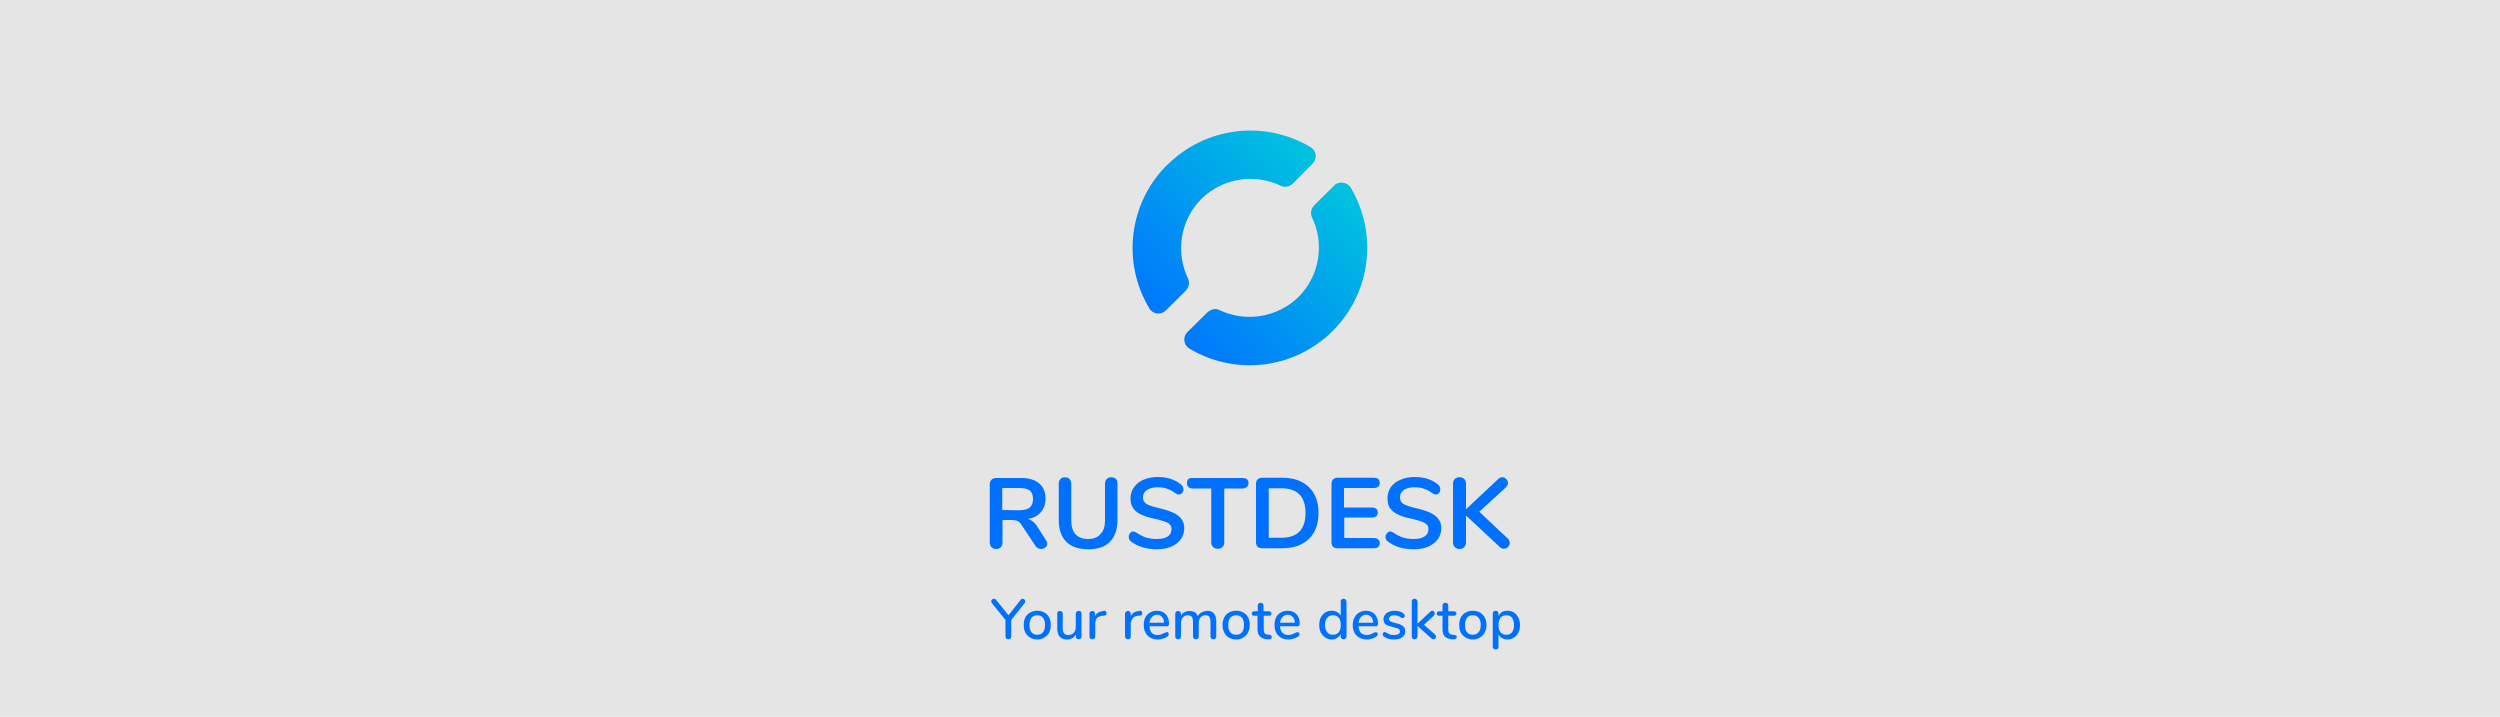
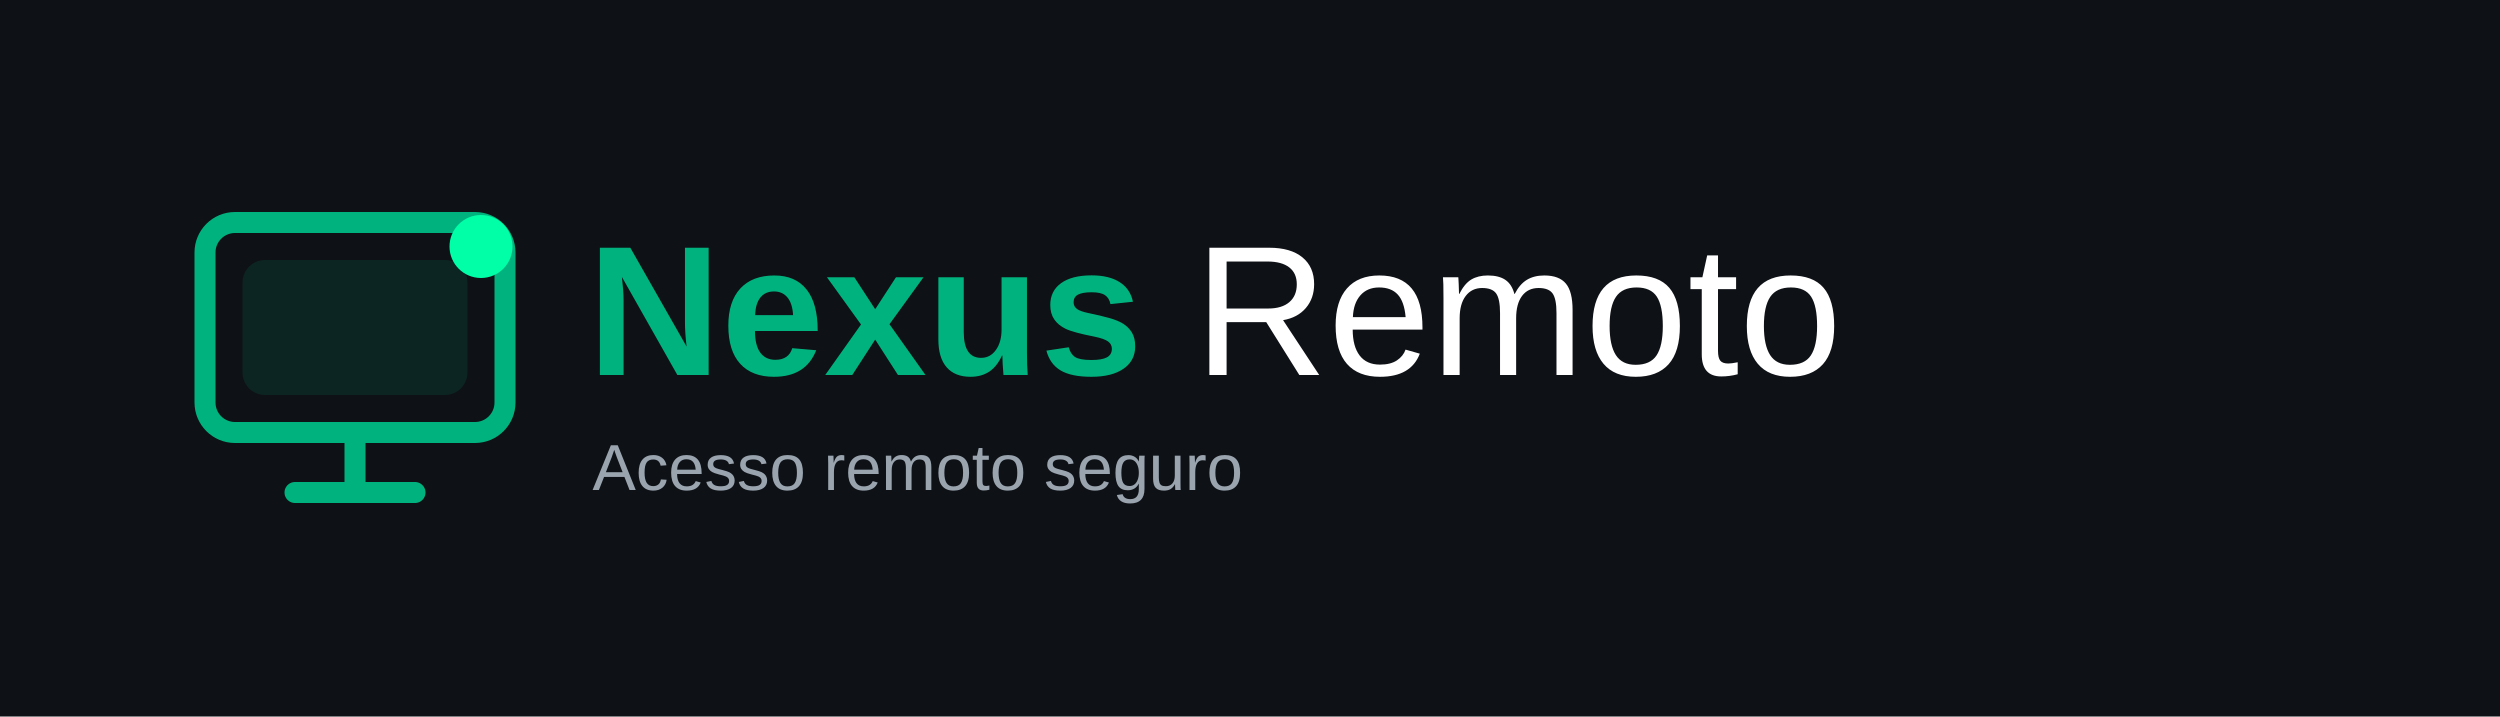
- <svg xmlns="http://www.w3.org/2000/svg" xmlns:xlink="http://www.w3.org/1999/xlink" xml:space="preserve" width="1000" height="286.6" style="clip-rule:evenodd;fill-rule:evenodd;stroke-linejoin:round;stroke-miterlimit:1.414">
-   <path d="M0 0h1000v286.6H0z" style="opacity:1;fill:#e5e5e5;fill-opacity:1;fill-rule:evenodd;stroke:none;stroke-width:.143px;stroke-linecap:butt;stroke-linejoin:miter;stroke-miterlimit:4;stroke-dasharray:none;stroke-dashoffset:0;stroke-opacity:1;marker:none" />
-   <defs>
-     <linearGradient xlink:href="#a" id="c" x1=".1" x2=".8" y1=".9" y2=".2" gradientTransform="matrix(94.00173 0 0 93.99768 453 52.2)" gradientUnits="userSpaceOnUse" />
-     <linearGradient id="a" x1=".1" x2=".8" y1=".9" y2=".2" gradientTransform="matrix(26.301 0 0 26.331 90.7 911.8)" gradientUnits="userSpaceOnUse">
-       <stop offset="0" stop-color="#004ba6" style="stop-color:#0071ff;stop-opacity:1" />
-       <stop offset="1" stop-color="#00bfe1" style="stop-color:#00bfe1;stop-opacity:1" />
-     </linearGradient>
-     <path id="b" d="M412.8 154.2h247V204h-247z" />
-   </defs>
-   <g style="clip-rule:evenodd;fill-rule:evenodd;stroke-linejoin:round;stroke-miterlimit:1.414">
-     <g style="font-size:40px;line-height:1.25;white-space:pre;shape-inside:url(#b);fill:#0071ff" transform="translate(-20 28.7)">
-       <path d="M438.4 187.4q.5.7.5 1.4 0 .9-.8 1.5-.7.6-1.7.6-.6 0-1.2-.3t-1-.9l-5.3-8q-.8-1.4-1.7-1.9-1-.5-2.4-.5H421v9q0 1.2-.7 1.9-.6.7-1.8.7-1.2 0-1.9-.7t-.7-2V165q0-1.2.7-1.8.7-.7 1.8-.7h10q4.8 0 7.3 2.2 2.5 2.1 2.5 6.1 0 3.3-1.9 5.4-1.8 2.1-5.2 2.7 1.2.3 2 1 1 .7 1.8 2zm-10.8-12q3 0 4.3-1.1 1.3-1.2 1.3-3.4 0-2.4-1.3-3.4-1.4-1-4.3-1h-6.7v8.8zm27.7 15.6q-5.8 0-8.8-3-3-3-3-8.8v-14.4q0-1.2.7-1.9.6-.7 1.8-.7 1.2 0 1.8.7.7.7.7 1.9v14.7q0 3.6 1.7 5.5 1.8 1.9 5 1.9 3.4 0 5-2 1.8-1.8 1.8-5.4v-14.7q0-1.2.7-1.9t1.8-.7q1.2 0 1.9.7.6.7.6 1.9v14.4q0 5.7-3 8.8-3 3-8.7 3zm27.4 0q-3 0-5.8-.8-2.7-.9-4.5-2.3-.9-.6-.9-1.9 0-.8.5-1.4.5-.7 1.2-.7t1.6.6q1.8 1.2 3.6 1.8 2 .6 4.2.6 3 0 4.5-1t1.5-3q0-1.6-1.4-2.4-1.5-.8-4.9-1.6-3.5-.7-5.7-1.7t-3.3-2.6q-1.1-1.5-1.1-4 0-2.4 1.4-4.4 1.4-2 3.8-3 2.6-1.1 5.7-1.1 5.7 0 9.3 3 .5.4.7.9.3.4.3 1 0 .9-.6 1.5-.4.6-1.1.6l-.8-.1-.9-.5q-1.6-1.2-3.2-1.7-1.5-.6-3.7-.6-2.7 0-4.3 1.1-1.6 1-1.6 3 0 1.7 1.4 2.6 1.4.8 4.8 1.6 3.5.8 5.7 1.8 2.3 1 3.4 2.5 1.2 1.5 1.2 3.8 0 2.5-1.4 4.4-1.3 1.9-3.9 3-2.4 1-5.7 1zm24.4-.2q-1.2 0-1.9-.7t-.7-1.8v-21.6h-7.3q-2.4 0-2.4-2.2t2.4-2H517q2.4 0 2.4 2t-2.4 2.2h-7.3v21.6q0 1.1-.7 1.8t-1.9.7zm17.8-.2q-1.2 0-1.9-.6-.6-.7-.6-1.8v-23.3q0-1.2.6-1.8.7-.7 1.9-.7h8q6.8 0 10.6 3.7 3.9 3.7 3.9 10.4t-3.9 10.4q-3.8 3.7-10.7 3.7zm7.6-4.2q9.7 0 9.7-9.9t-9.7-9.9h-5v19.8zm22.5 4.2q-1.1 0-1.8-.6-.6-.7-.6-1.8v-23.3q0-1.2.6-1.8.7-.7 1.8-.7h14.5q1.1 0 1.8.5.6.6.6 1.5 0 1-.6 1.6-.7.5-1.8.5h-11.9v7.8h11q1.2 0 1.9.5.6.5.6 1.5t-.6 1.5-1.8.5h-11v8.2h11.8q1.1 0 1.8.6.6.5.6 1.5t-.6 1.5-1.8.5zm30.5.4q-3.1 0-5.9-.8-2.7-.9-4.4-2.3-1-.6-1-1.9 0-.8.6-1.4.5-.7 1.2-.7t1.6.6q1.7 1.2 3.6 1.8 1.9.6 4.2.6 2.9 0 4.4-1 1.6-1 1.6-3 0-1.6-1.5-2.4-1.4-.8-4.8-1.6-3.5-.7-5.7-1.7t-3.4-2.6q-1-1.5-1-4 0-2.4 1.3-4.4 1.4-2 3.9-3 2.5-1.1 5.6-1.1 5.8 0 9.4 3 .5.4.7.9.2.4.2 1 0 .9-.5 1.5t-1.2.6l-.7-.1-.9-.5q-1.6-1.2-3.2-1.7-1.5-.6-3.8-.6-2.7 0-4.3 1.1-1.5 1-1.5 3 0 1.7 1.4 2.6 1.4.8 4.7 1.6 3.6.8 5.8 1.8 2.2 1 3.4 2.5 1.2 1.5 1.2 3.8 0 2.5-1.4 4.4-1.4 1.9-3.9 3-2.5 1-5.7 1zm37.6-4.3q.8.8.8 1.8 0 .9-.7 1.6-.7.7-1.6.7-1 0-1.9-.9l-13.3-12.4v10.8q0 1.1-.7 1.8-.7.8-1.9.8t-1.9-.8q-.7-.7-.7-1.8v-23.5q0-1.2.7-1.9t1.9-.7q1.2 0 1.9.7t.7 1.9V175l12.9-12.1q.7-.7 1.6-.7 1 0 1.6.7.7.7.7 1.6t-.8 1.7l-10.7 9.8z" aria-label="RUSTDESK" style="font-weight:700;font-family:Nunito;-inkscape-font-specification:&quot;Nunito Bold&quot;" />
-     </g>
-     <g style="font-size:22.667px;line-height:1.25;fill:#0071ff">
-       <path d="M390.8 212.4q.3-.4.7-.4.5 0 .8.3.3.4.3.8t-.3.7l-5.3 6.7v6.5q0 .6-.4 1-.3.2-.8.2t-.8-.3q-.3-.3-.3-.9v-6.5l-5.4-6.7q-.3-.3-.3-.7 0-.5.3-.8.4-.3.8-.3.5 0 .8.4l5 6.2zm6.6 15.9q-1.6 0-2.9-.8-1.2-.7-1.9-2-.6-1.3-.6-3t.6-3q.7-1.3 2-2 1.2-.7 2.8-.7t2.8.7q1.3.7 2 2 .6 1.3.6 3t-.6 3q-.7 1.3-2 2-1.2.8-2.8.8zm0-1.9q1.5 0 2.3-1 .8-1 .8-2.9t-.8-2.9q-.8-1-2.3-1t-2.3 1q-.8 1-.8 3 0 1.8.8 2.8.8 1 2.3 1zm16.5-9.6q.6 0 .9.3.3.3.3.8v9.2q0 .5-.3.8-.4.3-.9.3t-.8-.3q-.2-.3-.2-.7v-.9q-.6 1-1.5 1.5-1 .5-2 .5-4 0-4-4.5V218q0-.5.2-.8.3-.3.9-.3.5 0 .8.3.3.3.3.8v5.9q0 1.3.6 2 .5.6 1.6.6 1.4 0 2.2-.9.8-.8.8-2.3V218q0-.5.3-.8.3-.3.8-.3zm10.2 0q1 0 1 1 0 .4-.2.7-.2.2-.9.3h-.6q-1.5.2-2.2 1-.6 1-.6 2.1v5.2q0 .6-.4.8-.3.3-.8.3t-.8-.3q-.3-.2-.3-.8V218q0-.5.3-.8.3-.3.8-.3t.8.3q.3.3.3.8v1q.4-1 1.3-1.5t2-.6zm14.3 0q1 0 1 1 0 .4-.2.7l-.9.3h-.7q-1.4.2-2 1-.8 1-.8 2.1v5.2q0 .6-.3.8-.3.3-.8.3t-.8-.3q-.4-.2-.4-.8V218q0-.5.4-.8.3-.3.8-.3t.8.3q.3.3.3.8v1q.4-1 1.3-1.5.8-.5 2-.6zm10.9 8.5q.3 0 .5.3.2.2.2.6 0 .6-.8 1.1-.8.5-1.8.7-.9.3-1.7.3-2.7 0-4.2-1.6-1.5-1.5-1.5-4.2 0-1.7.6-3 .7-1.3 2-2 1.1-.7 2.7-.7 2.2 0 3.5 1.4 1.3 1.4 1.3 3.8 0 1-.8 1h-7q.2 3.5 3.3 3.5.9 0 1.5-.3l1.3-.6.4-.1.5-.2zm-4-6.9q-1.3 0-2 .9-.9.8-1 2.3h5.8q0-1.5-.8-2.3-.7-.9-2-.9zm20-1.6q3.7 0 3.7 4.4v6q0 .4-.3.7-.3.3-.8.3t-.9-.3q-.3-.3-.3-.8v-5.9q0-1.3-.5-2-.5-.6-1.5-.6-1.3 0-2 .9-.7.8-.7 2.3v5.3q0 .5-.3.8-.4.3-.9.3t-.8-.3q-.3-.3-.3-.8v-5.9q0-1.3-.5-2-.5-.6-1.6-.6-1.2 0-2 .9-.7.8-.7 2.3v5.3q0 .5-.3.8-.3.3-.8.3t-.9-.3q-.3-.3-.3-.8V218q0-.5.3-.8.4-.3.9-.3.4 0 .7.3.4.3.4.8v.8q.5-1 1.3-1.4 1-.5 2-.5 1.3 0 2.2.5.8.5 1.2 1.6.5-1 1.5-1.5 1-.6 2.2-.6zm11.7 11.5q-1.7 0-3-.8-1.2-.7-1.8-2-.7-1.3-.7-3t.7-3q.6-1.3 1.9-2 1.2-.7 2.9-.7t2.8.7q1.3.7 2 2 .6 1.3.6 3t-.7 3q-.6 1.3-1.9 2-1.2.8-2.8.8zm0-1.9q1.5 0 2.3-1 .8-1 .8-2.9t-.8-2.9q-.9-1-2.3-1t-2.4 1q-.8 1-.8 3 0 1.8.8 2.8.8 1 2.4 1zm13.3 0q.5.1.7.3.2.2.2.6 0 .5-.3.7-.4.3-1 .2h-.7q-1.8-.2-2.7-1.1-1-1-1-3v-5.3h-1.3q-1 0-1-.9 0-.4.3-.6.3-.3.7-.3h1.4v-2.3q0-.5.3-.8.3-.3.8-.3t.9.3q.3.3.3.8v2.3h2.2q.5 0 .7.3.3.2.3.6 0 .4-.3.7-.2.2-.7.2H488v5.5q0 1 .4 1.6.5.4 1.4.5zm11.2-1q.4 0 .6.2.2.2.2.6 0 .6-.8 1.1-.8.5-1.8.7-1 .3-1.8.3-2.6 0-4.1-1.6-1.5-1.5-1.5-4.2 0-1.7.6-3 .7-1.3 1.9-2t2.8-.7q2.2 0 3.5 1.4 1.3 1.4 1.3 3.8 0 1-.9 1h-7q.3 3.5 3.4 3.5.9 0 1.5-.3l1.3-.6.3-.1.5-.2zm-3.9-7q-1.3 0-2.1.9-.8.8-1 2.3h5.9q0-1.5-.8-2.3-.7-.9-2-.9zm22.3-6.4q.5 0 .8.3.4.3.4.8v14q0 .5-.4.8-.3.3-.8.3t-.8-.3q-.3-.3-.3-.8v-1q-.5 1-1.5 1.6-1 .6-2.2.6-1.4 0-2.5-.8-1.1-.7-1.8-2-.6-1.3-.6-3 0-1.8.6-3 .7-1.3 1.8-2 1-.7 2.5-.7 1.3 0 2.2.5 1 .5 1.5 1.5V213q0-.4.3-.7.3-.3.8-.3zm-4.2 14.4q1.5 0 2.3-1 .8-1 .8-2.9t-.8-2.9q-.8-1-2.3-1t-2.3 1q-.9 1-.9 2.9 0 1.8.9 2.9.8 1 2.3 1zm17.2-1q.3 0 .5.2t.2.6q0 .6-.8 1.1-.8.5-1.7.7-1 .3-1.8.3-2.6 0-4.2-1.6-1.5-1.5-1.5-4.2 0-1.7.7-3t1.9-2q1.2-.7 2.7-.7 2.2 0 3.5 1.4 1.3 1.4 1.3 3.8 0 1-.8 1h-7q.2 3.5 3.4 3.5.8 0 1.4-.3.7-.2 1.3-.6l.4-.1.5-.2zm-4-7q-1.2 0-2 .9-.8.8-1 2.3h5.9q-.1-1.5-.8-2.3-.7-.9-2-.9zm11.2 9.9q-2.3 0-3.8-1-.4-.2-.6-.5l-.1-.6q0-.4.2-.6.2-.3.5-.3t1 .4l1.2.6q.7.2 1.7.2t1.7-.4q.6-.4.6-1 0-.5-.3-.8-.2-.3-.8-.5l-1.7-.5q-2-.4-3-1.1-.8-.8-.8-2 0-1 .6-1.8t1.6-1.2q1-.4 2.2-.4 1 0 1.8.2.9.2 1.5.7.8.5.8 1.1 0 .4-.3.7-.2.2-.5.2h-.4q-.2 0-.5-.4l-1.2-.5q-.5-.2-1.3-.2-1 0-1.5.4-.6.4-.6 1 0 .7.5 1 .6.4 2 .7 1.6.3 2.4.8.9.4 1.2 1 .4.6.4 1.5 0 1.5-1.2 2.4-1.2.9-3.3.9zm16.4-2q.4.3.4.8t-.3.8q-.3.3-.7.3-.5 0-.8-.3l-5.6-5v4.2q0 .5-.4.8-.3.3-.8.3t-.8-.3q-.3-.3-.3-.8v-14q0-.5.3-.8.3-.3.8-.3t.8.3q.4.3.4.8v8.9l5.1-4.8q.4-.4.8-.4t.7.3q.3.4.3.8t-.3.8l-4 3.7zm7.7.2q.5 0 .7.2.3.2.3.6 0 .5-.4.7-.3.3-1 .2h-.6q-1.9-.2-2.8-1.1-.9-1-.9-3v-5.3h-1.3q-1 0-1-.9 0-.4.2-.6.3-.3.8-.3h1.3v-2.3q0-.5.3-.8.3-.3.9-.3.5 0 .8.3.3.3.3.8v2.3h2.3q.4 0 .7.3.3.2.3.6 0 .4-.3.7-.3.2-.7.2h-2.3v5.5q0 1 .4 1.6.5.4 1.4.5zm7.4 1.8q-1.6 0-2.8-.8-1.3-.7-2-2-.6-1.3-.6-3t.6-3q.7-1.3 2-2 1.2-.7 2.8-.7t2.9.7q1.2.7 1.9 2t.7 3q0 1.7-.7 3t-2 2q-1.1.8-2.8.8zm0-1.9q1.5 0 2.3-1 .9-1 .9-2.9t-.9-2.9q-.8-1-2.3-1t-2.3 1q-.8 1-.8 3 0 1.8.8 2.8.8 1 2.3 1zm14-9.6q1.4 0 2.5.7t1.7 2q.7 1.3.7 3 0 1.8-.6 3t-1.8 2q-1.1.8-2.6.8-1.2 0-2.2-.6-.9-.5-1.4-1.5v5q0 .5-.3.8-.3.3-.8.3t-.9-.3q-.3-.3-.3-.8v-13.3q0-.5.3-.8.3-.3.9-.3.5 0 .8.3.3.3.3.8v1q.5-1 1.4-1.6 1-.5 2.2-.5zm-.6 9.6q1.5 0 2.3-1 .8-1 .8-2.8 0-2-.8-3t-2.3-1q-1.5 0-2.3 1-.8 1-.8 3 0 1.8.8 2.8.8 1 2.3 1z" aria-label="Your remote desktop" style="font-weight:600;font-family:Nunito;-inkscape-font-specification:&quot;Nunito Semi-Bold&quot;" transform="translate(17.5 27.5)" />
-     </g>
+ <svg xmlns="http://www.w3.org/2000/svg" width="1000" height="286.6" viewBox="0 0 1000 286.6">
+   <rect width="1000" height="286.6" fill="#0E1116" />
+   <g transform="translate(70,71) scale(6)" fill="none" stroke="#00B37E" stroke-width="1.4" stroke-linecap="round" stroke-linejoin="round">
+     <rect x="4.5" y="5.5" width="15" height="9" rx="1.5" fill="#00B37E" fill-opacity="0.12" stroke="none" />
+     <rect x="2" y="3" width="20" height="14" rx="2" />
+     <path d="M8 21h8M12 17v4" />
+     <circle cx="20.4" cy="4.6" r="2.1" fill="#00FFA7" stroke="none" />
  </g>
-   <path fill="url(#b)" d="m533.7 74.2-7.7 7.6c-1.4 1.3-2 3.2-1.3 4.9a28 28 0 0 1-5.2 32 28.1 28.1 0 0 1-32 5.2c-1.7-.7-3.5 0-4.7 1.2l-7.9 7.8a4.2 4.2 0 0 0 .8 6.5 47 47 0 0 0 64.6-64.3 4.2 4.2 0 0 0-3-2 4.2 4.2 0 0 0-3.6 1zM467 65.8a46.9 46.9 0 0 0-7.3 57.5 4.2 4.2 0 0 0 6.6.9l7.7-7.6c1.4-1.3 2-3.2 1.3-5a28 28 0 0 1 5.2-32 28.1 28.1 0 0 1 32-5.2c1.6.7 3.5.1 4.7-1l7.9-8a4.2 4.2 0 0 0-.8-6.5 47 47 0 0 0-57.4 7.1z" style="isolation:isolate;fill:url(#c);stroke-width:.988" />
+   <text x="235" y="150" font-family="Segoe UI, Arial, sans-serif" font-size="74" font-weight="700" fill="#00B37E">Nexus <tspan font-weight="300" fill="#FFFFFF">Remoto</tspan>
+   </text>
+   <text x="237" y="196" font-family="Segoe UI, Arial, sans-serif" font-size="26" font-weight="400" fill="#9AA4AF">Acesso remoto seguro</text>
</svg>
